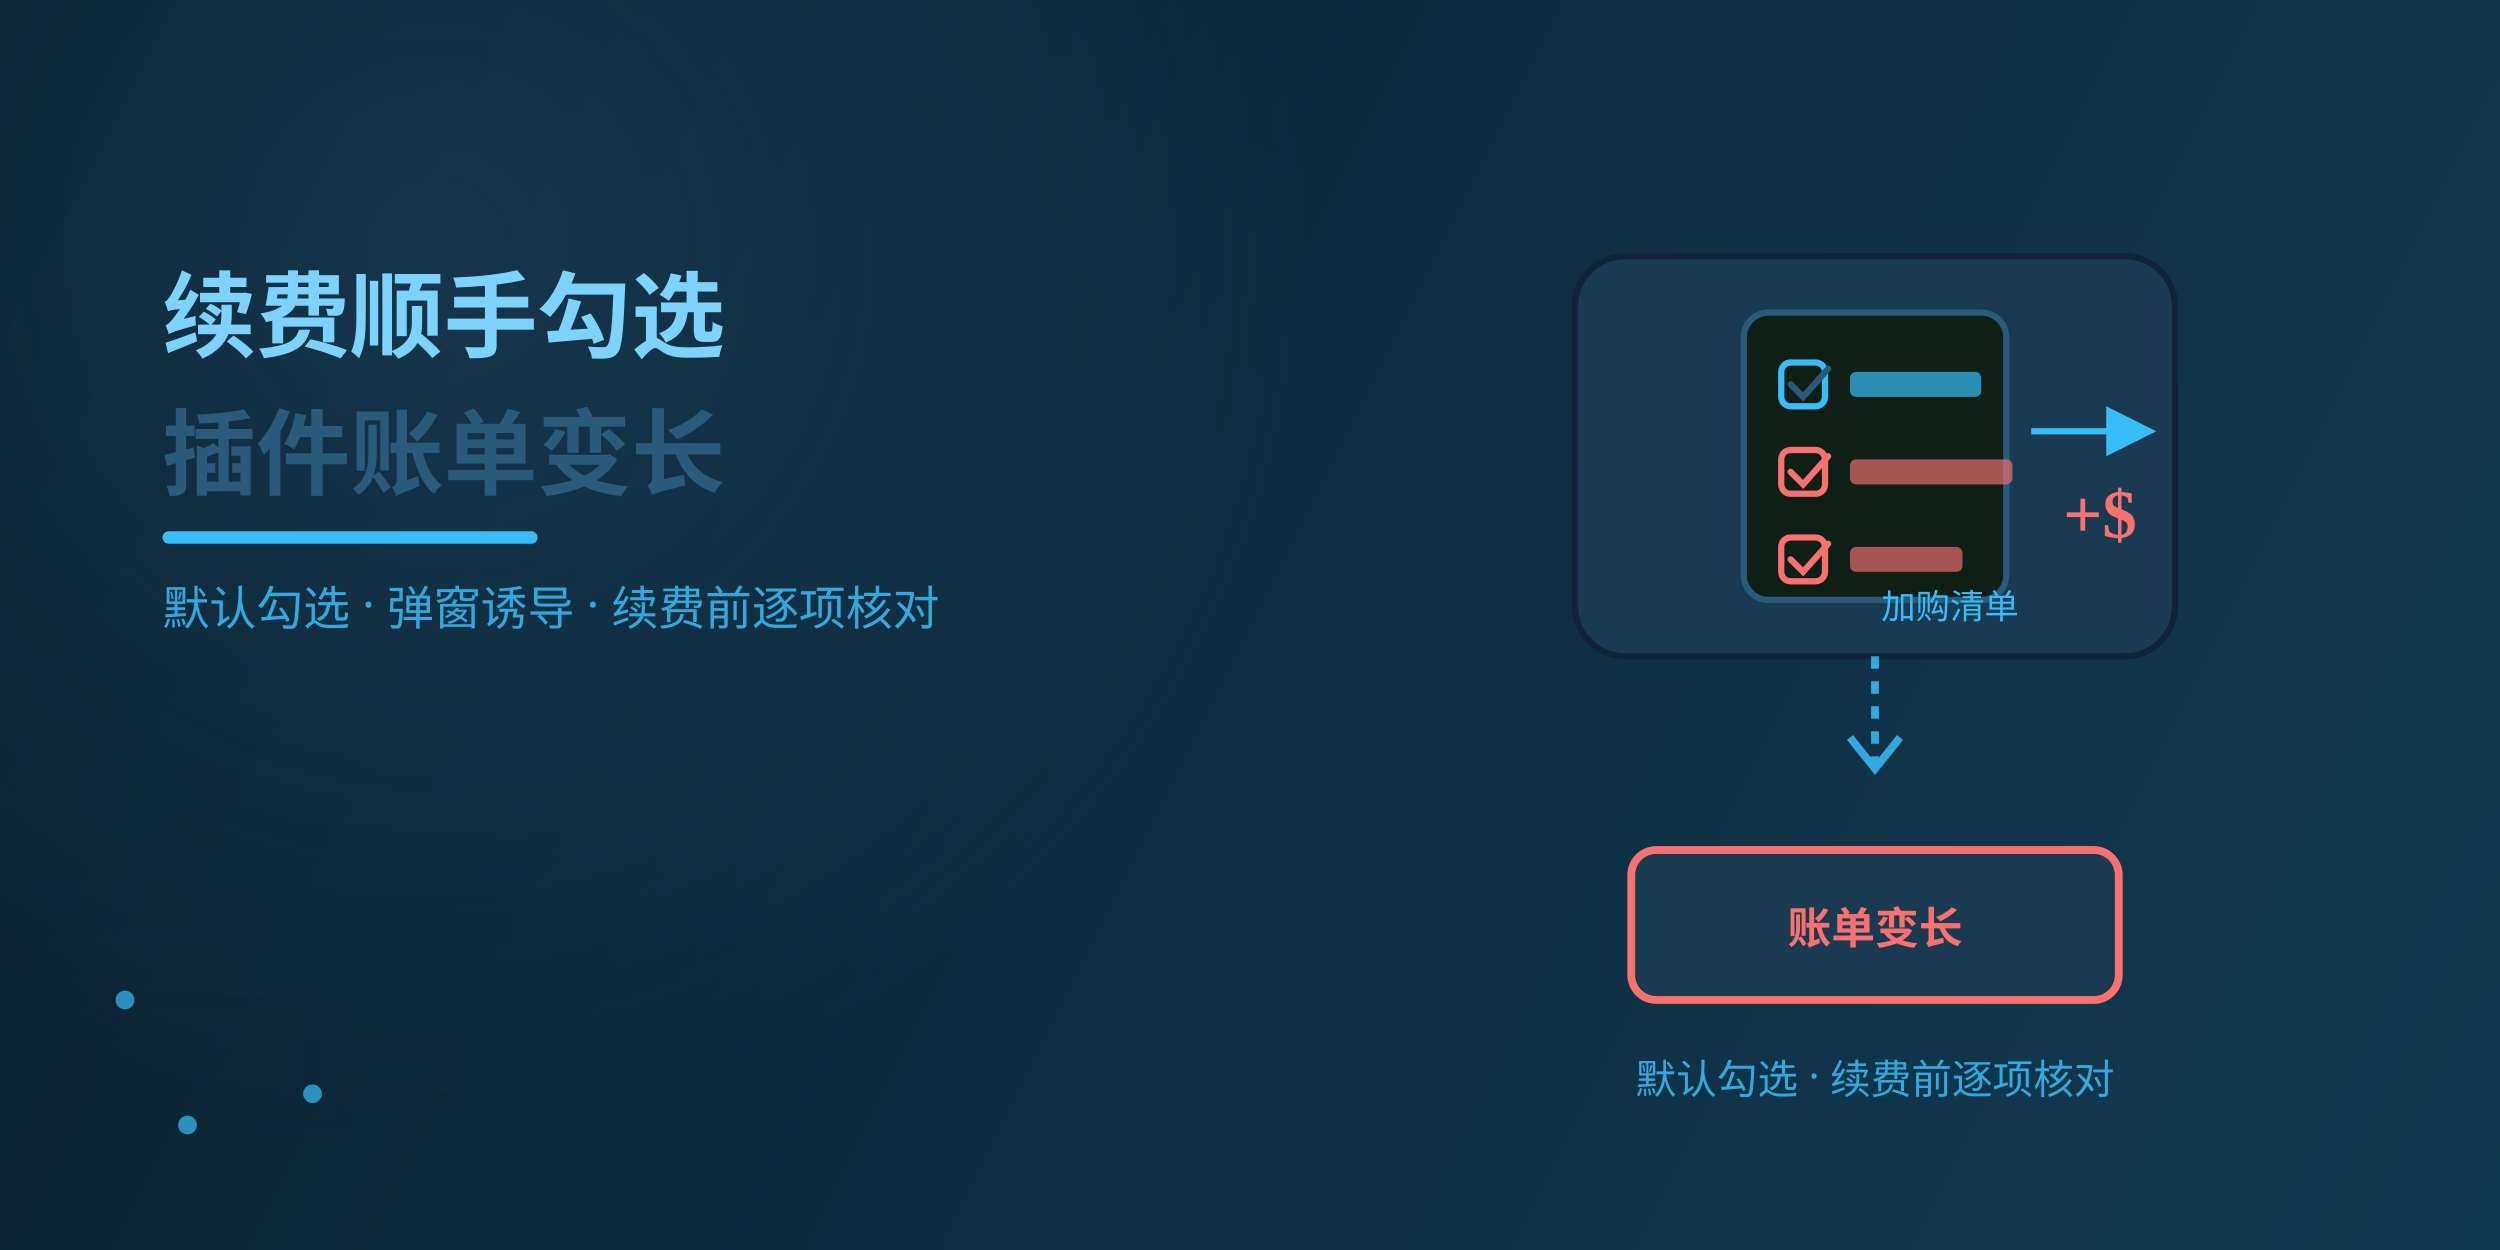
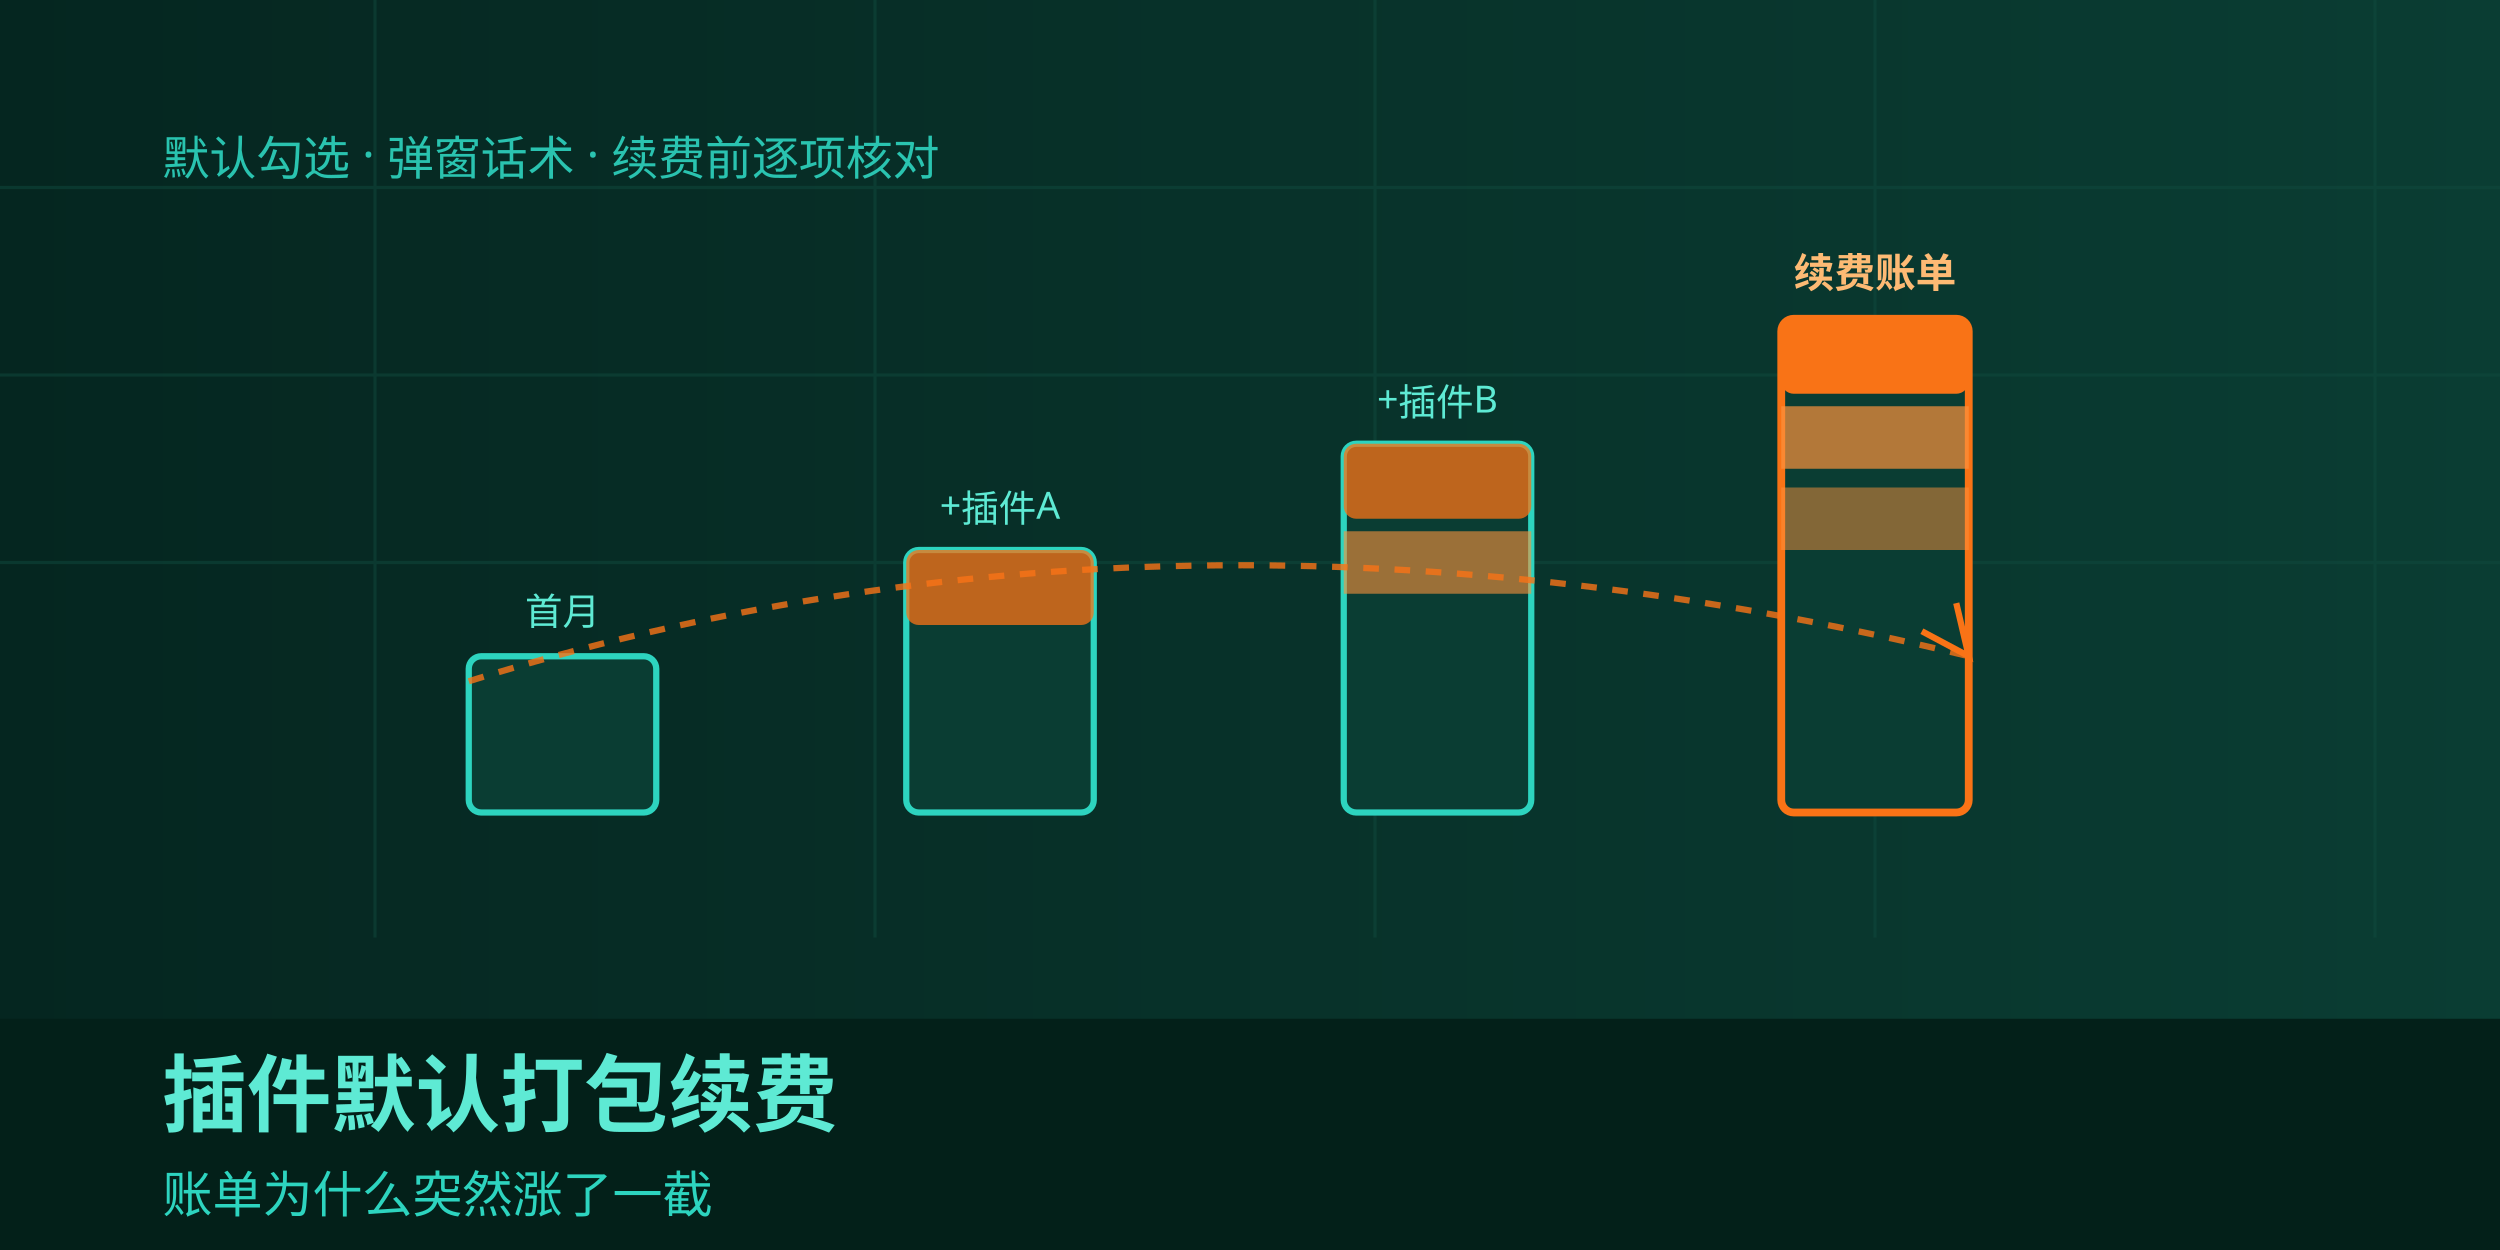
- <svg xmlns="http://www.w3.org/2000/svg" viewBox="0 0 800 400" role="img" aria-label="AI订阅续费捆绑插件加购封面图">
+ <svg xmlns="http://www.w3.org/2000/svg" viewBox="0 0 800 400" role="img" aria-label="AI订阅续费默认捆绑付费插件封面图">
  <defs>
-     <linearGradient id="bgGradAbu" x1="0" y1="0" x2="800" y2="400" gradientUnits="userSpaceOnUse">
-       <stop offset="0" stop-color="#0a1f2e" />
-       <stop offset="1" stop-color="#123a52" />
+     <linearGradient id="bgGradAbu" x1="0" y1="0" x2="800" y2="0" gradientUnits="userSpaceOnUse">
+       <stop offset="0" stop-color="#052620" />
+       <stop offset="1" stop-color="#0a3d33" />
    </linearGradient>
-     <radialGradient id="glowAbu" cx="140" cy="80" r="280" gradientUnits="userSpaceOnUse">
-       <stop offset="0" stop-color="#2a5a7a" stop-opacity="0.32" />
-       <stop offset="1" stop-color="#2a5a7a" stop-opacity="0" />
-     </radialGradient>
-     <marker id="arrowAbu" markerWidth="8" markerHeight="8" refX="4" refY="4" orient="auto">
-       <path d="M0 0 L8 4 L0 8 Z" fill="#38bdf8" />
-     </marker>
  </defs>
  <rect width="800" height="400" fill="url(#bgGradAbu)" />
-   <rect width="800" height="400" fill="url(#glowAbu)" />
-   <g stroke="#0f2438" stroke-width="1.4" opacity="0.4" fill="none">
-     <path d="M40 320 h60 v30 h50" />
-     <path d="M60 360 h50 v-26 h40" />
+   <g stroke="#0f4a3d" stroke-width="1" opacity="0.5">
+     <line x1="0" y1="60" x2="800" y2="60" />
+     <line x1="0" y1="120" x2="800" y2="120" />
+     <line x1="0" y1="180" x2="800" y2="180" />
+     <line x1="120" y1="0" x2="120" y2="300" />
+     <line x1="280" y1="0" x2="280" y2="300" />
+     <line x1="440" y1="0" x2="440" y2="300" />
+     <line x1="600" y1="0" x2="600" y2="300" />
+     <line x1="760" y1="0" x2="760" y2="300" />
  </g>
-   <g fill="#38bdf8" opacity="0.7">
-     <circle cx="40" cy="320" r="3" />
-     <circle cx="100" cy="350" r="3" />
-     <circle cx="60" cy="360" r="3" />
+   <text x="52" y="56" font-family="'PingFang SC','Microsoft YaHei',sans-serif" font-size="15" font-weight="400" fill="#2dd4bf" opacity="0.9">默认勾选 · 弹窗话术 · 续费前逐项核对</text>
+   <g transform="translate(0,260)">
+     <rect x="150" y="-50" width="60" height="50" rx="4" fill="#0a3d33" stroke="#2dd4bf" stroke-width="2" />
+     <text x="180" y="-60" text-anchor="middle" font-family="'PingFang SC','Microsoft YaHei',sans-serif" font-size="12" fill="#5eead4">首月</text>
+     <rect x="290" y="-84" width="60" height="84" rx="4" fill="#0a3d33" stroke="#2dd4bf" stroke-width="2" />
+     <rect x="290" y="-84" width="60" height="24" rx="4" fill="#f97316" opacity="0.75" />
+     <text x="320" y="-94" text-anchor="middle" font-family="'PingFang SC','Microsoft YaHei',sans-serif" font-size="12" fill="#5eead4">+插件A</text>
+     <rect x="430" y="-118" width="60" height="118" rx="4" fill="#0a3d33" stroke="#2dd4bf" stroke-width="2" />
+     <rect x="430" y="-118" width="60" height="24" rx="4" fill="#f97316" opacity="0.75" />
+     <rect x="430" y="-90" width="60" height="20" fill="#fb923c" opacity="0.6" />
+     <text x="460" y="-128" text-anchor="middle" font-family="'PingFang SC','Microsoft YaHei',sans-serif" font-size="12" fill="#5eead4">+插件B</text>
+     <rect x="570" y="-158" width="60" height="158" rx="4" fill="#0a3d33" stroke="#f97316" stroke-width="2.5" />
+     <rect x="570" y="-158" width="60" height="24" rx="4" fill="#f97316" />
+     <rect x="570" y="-130" width="60" height="20" fill="#fb923c" opacity="0.7" />
+     <rect x="570" y="-104" width="60" height="20" fill="#fb923c" opacity="0.5" />
+     <text x="600" y="-168" text-anchor="middle" font-family="'PingFang SC','Microsoft YaHei',sans-serif" font-size="13" font-weight="700" fill="#fdba74">续费账单</text>
  </g>
-   <text x="52" y="112" font-family="'PingFang SC','Microsoft YaHei',sans-serif" font-size="30" font-weight="700" fill="#7dd3fc">续费顺手勾选</text>
-   <text x="52" y="156" font-family="'PingFang SC','Microsoft YaHei',sans-serif" font-size="30" font-weight="700" fill="#2a5a7a">插件账单变长</text>
-   <rect x="52" y="170" width="120" height="4" rx="2" fill="#38bdf8" />
-   <text x="52" y="200" font-family="'PingFang SC','Microsoft YaHei',sans-serif" font-size="15" font-weight="400" fill="#38bdf8" opacity="0.85">默认勾选 · 弹窗诱导 · 续费前逐项核对</text>
-   <g transform="translate(600,146)">
-     <rect x="-96" y="-64" width="192" height="128" rx="16" fill="#1a3a52" stroke="#0f2438" stroke-width="2" />
-     <rect x="-42" y="-46" width="84" height="92" rx="8" fill="#0f1f16" stroke="#2a5a7a" stroke-width="2" />
-     <rect x="-30" y="-30" width="14" height="14" rx="3" fill="none" stroke="#38bdf8" stroke-width="2" />
-     <path d="M-27 -23 l4 4 l8 -9" stroke="#2a5a7a" stroke-width="2" fill="none" stroke-linecap="round" />
-     <rect x="-8" y="-27" width="42" height="8" rx="2" fill="#38bdf8" opacity="0.7" />
-     <rect x="-30" y="-2" width="14" height="14" rx="3" fill="none" stroke="#f87171" stroke-width="2" />
-     <path d="M-27 5 l4 4 l8 -9" stroke="#f87171" stroke-width="2" fill="none" stroke-linecap="round" />
-     <rect x="-8" y="1" width="52" height="8" rx="2" fill="#f87171" opacity="0.65" />
-     <rect x="-30" y="26" width="14" height="14" rx="3" fill="none" stroke="#f87171" stroke-width="2" />
-     <path d="M-27 33 l4 4 l8 -9" stroke="#f87171" stroke-width="2" fill="none" stroke-linecap="round" />
-     <rect x="-8" y="29" width="36" height="8" rx="2" fill="#f87171" opacity="0.65" />
-     <text x="24" y="52" text-anchor="middle" font-family="'PingFang SC','Microsoft YaHei',sans-serif" font-size="11" fill="#38bdf8">加购清单</text>
-     <path d="M50 -8 h32" stroke="#38bdf8" stroke-width="2" marker-end="url(#arrowAbu)" />
-     <text x="72" y="26" text-anchor="middle" font-size="22" font-weight="700" fill="#f87171">+$</text>
-   </g>
-   <g stroke="#38bdf8" stroke-width="2.5" fill="none" opacity="0.85">
-     <path d="M600 210 v34" stroke-dasharray="4 4" />
-     <path d="M592 236 l8 10 l8 -10" fill="none" />
-   </g>
-   <g transform="translate(600,296)">
-     <rect x="-78" y="-24" width="156" height="48" rx="8" fill="#1a3a52" stroke="#f87171" stroke-width="2.5" />
-     <text x="0" y="6" text-anchor="middle" font-family="'PingFang SC','Microsoft YaHei',sans-serif" font-size="14" fill="#f87171" font-weight="700">账单变长</text>
-   </g>
-   <text x="600" y="350" text-anchor="middle" font-family="'PingFang SC','Microsoft YaHei',sans-serif" font-size="13" fill="#38bdf8" opacity="0.85">默认勾选 · 续费前逐项核对</text>
+   <path d="M150 218 q225 -70 480 -8" fill="none" stroke="#f97316" stroke-width="2" stroke-dasharray="5 5" opacity="0.8" />
+   <path d="M615 202 l15 8 l-4 -17" fill="none" stroke="#f97316" stroke-width="2" />
+   <rect x="0" y="326" width="800" height="74" fill="#032019" />
+   <text x="52" y="360" font-family="'PingFang SC','Microsoft YaHei',sans-serif" font-size="27" font-weight="700" fill="#5eead4">插件默认打包续费</text>
+   <text x="52" y="388" font-family="'PingFang SC','Microsoft YaHei',sans-serif" font-size="16" fill="#2dd4bf">账单为什么突然涨了一截</text>
</svg>
